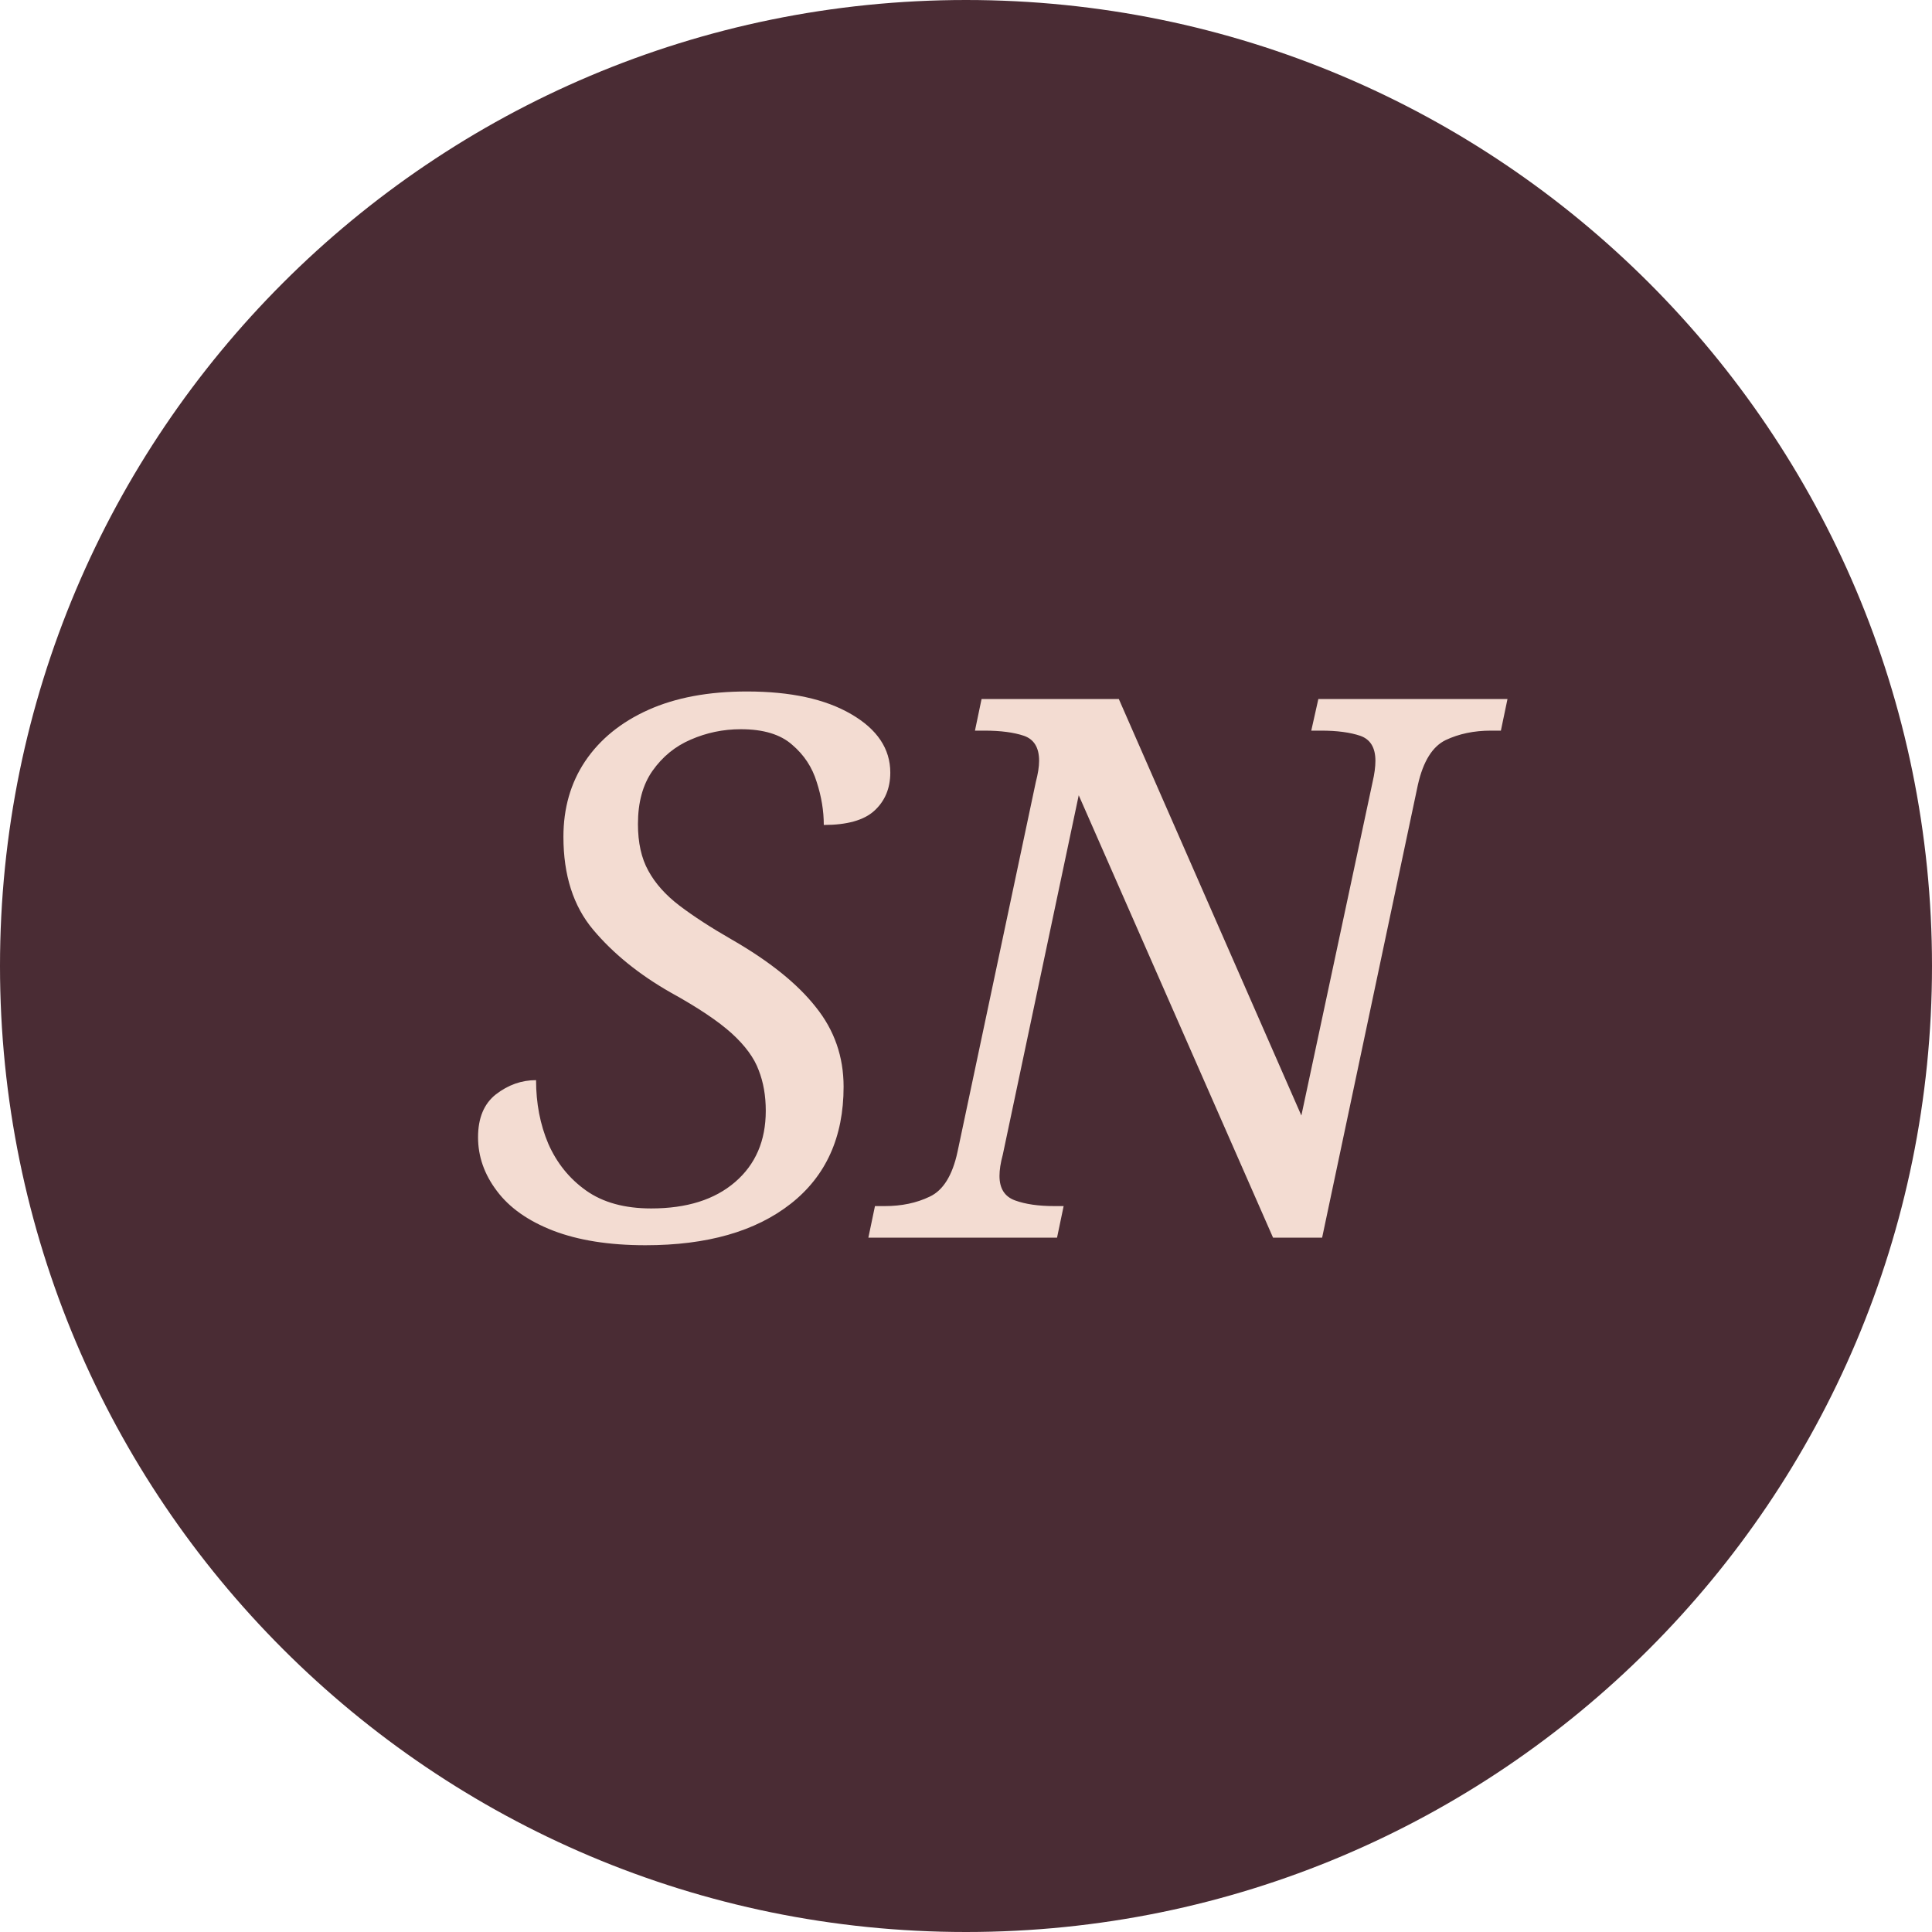
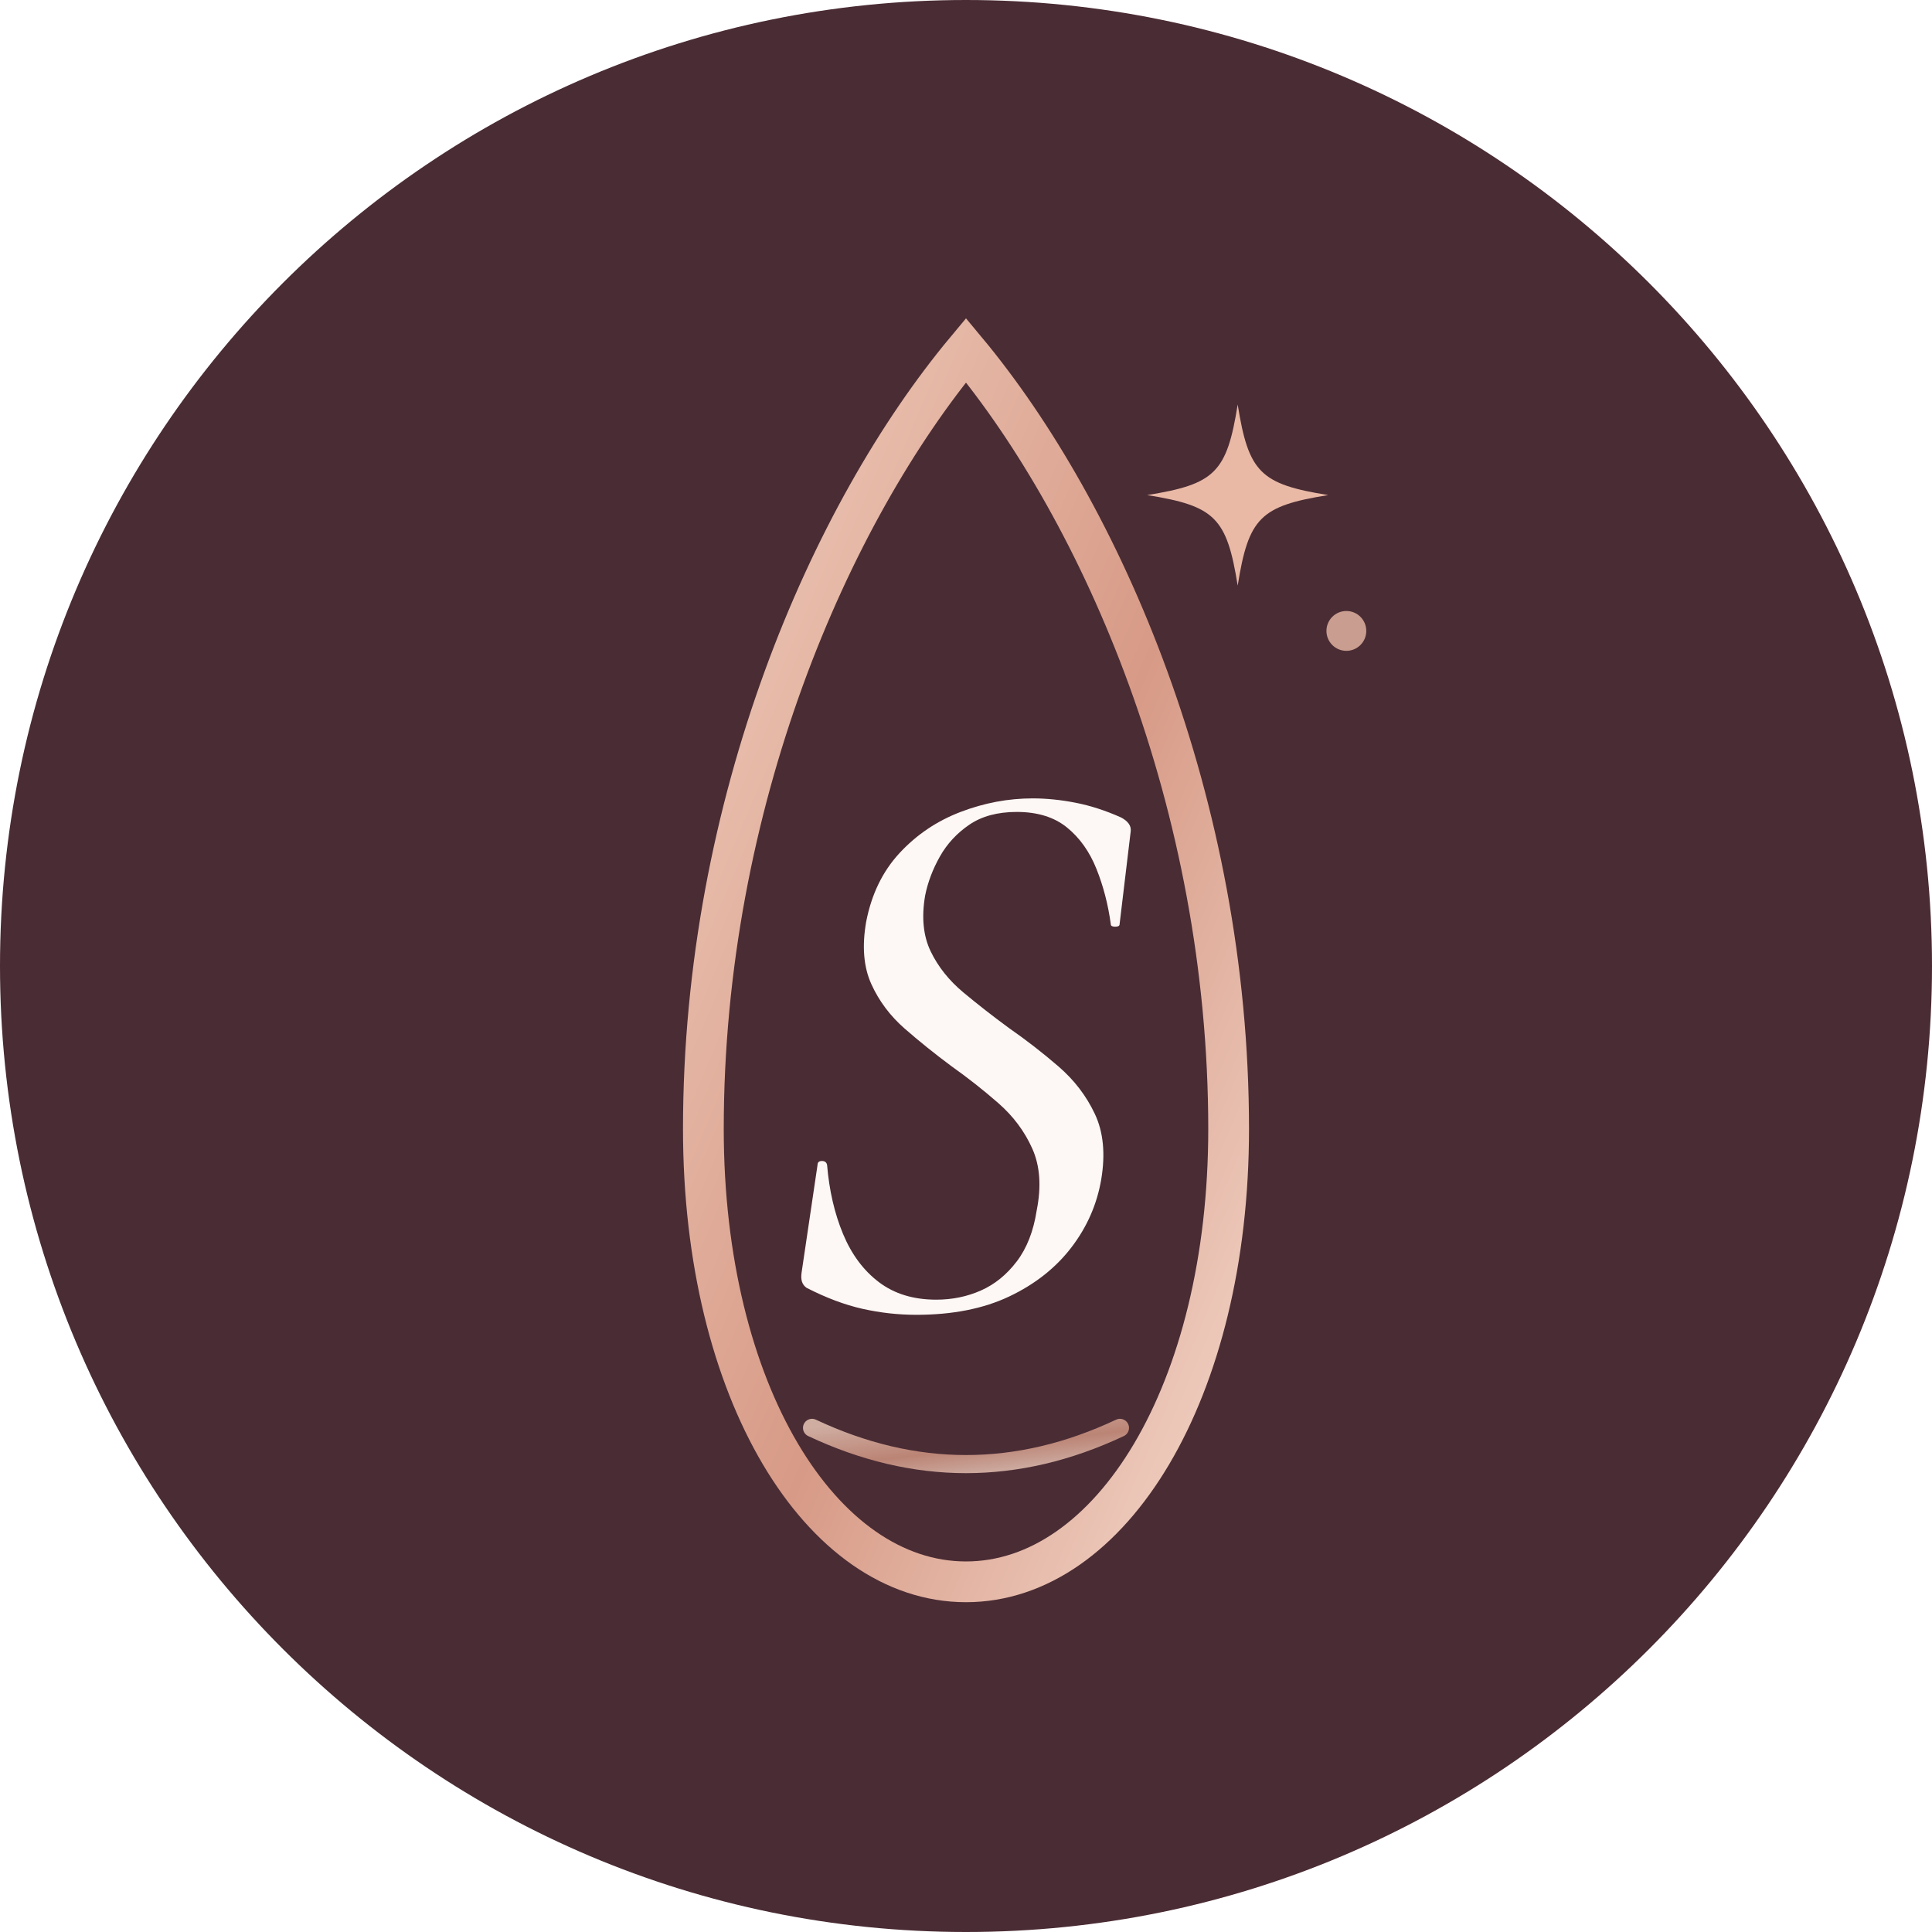
- <svg xmlns="http://www.w3.org/2000/svg" viewBox="0 0 64 64">
-   <circle cx="32" cy="32" r="32" fill="#4a2c34" />
-   <text x="32" y="41" text-anchor="middle" font-family="Georgia, serif" font-style="italic" font-size="25" fill="#f3dcd2">SN</text>
+ <svg xmlns="http://www.w3.org/2000/svg" viewBox="0 0 512 512" width="512" height="512" role="img" aria-label="Sofia Nails">
+   <defs>
+     <linearGradient id="g" x1="0" y1="0" x2="1" y2="1">
+       <stop offset="0" stop-color="#f0cdbd" />
+       <stop offset=".55" stop-color="#d79a86" />
+       <stop offset="1" stop-color="#f3d6c9" />
+     </linearGradient>
+   </defs>
+   <circle cx="256" cy="256" r="256" fill="#4a2c34" />
+   <g transform="translate(136 88) scale(2.4)">
+     <path d="M50 2C65 20 79 52 79 88C79 117 66 138 50 138C34 138 21 117 21 88C21 52 35 20 50 2Z" fill="none" stroke="url(#g)" stroke-width="4.5" />
+     <path d="M33 121Q50 129 67 121" fill="none" stroke="url(#g)" stroke-width="2" stroke-linecap="round" opacity=".8" />
+     <path d="M16.368 1.056Q13.376 1.056 10.428 0.396Q7.48 -0.264 4.224 -1.936Q3.872 -2.2 3.74 -2.596Q3.608 -2.992 3.696 -3.608L5.456 -15.488Q5.456 -15.928 5.94 -15.928Q6.424 -15.928 6.512 -15.488Q6.864 -11.264 8.272 -7.876Q9.68 -4.488 12.232 -2.552Q14.784 -0.616 18.568 -0.616Q21.208 -0.616 23.496 -1.628Q25.784 -2.64 27.456 -4.84Q29.128 -7.04 29.656 -10.472Q30.448 -14.432 29.172 -17.292Q27.896 -20.152 25.432 -22.308Q22.968 -24.464 20.24 -26.4Q17.512 -28.424 15.092 -30.536Q12.672 -32.648 11.396 -35.464Q10.12 -38.28 10.824 -42.328Q11.704 -46.904 14.52 -49.94Q17.336 -52.976 21.252 -54.472Q25.168 -55.968 29.216 -55.968Q31.504 -55.968 33.968 -55.484Q36.432 -55.0 38.984 -53.856Q40.128 -53.24 40.04 -52.36L38.808 -42.064Q38.808 -41.8 38.324 -41.8Q37.84 -41.8 37.84 -42.064Q37.4 -45.32 36.256 -48.18Q35.112 -51.04 33.0 -52.756Q30.888 -54.472 27.456 -54.472Q24.288 -54.472 22.22 -53.064Q20.152 -51.656 18.964 -49.544Q17.776 -47.432 17.336 -45.232Q16.72 -41.624 17.952 -39.072Q19.184 -36.52 21.56 -34.54Q23.936 -32.56 26.576 -30.624Q29.48 -28.6 32.076 -26.356Q34.672 -24.112 36.08 -21.12Q37.488 -18.128 36.784 -13.904Q36.08 -9.768 33.484 -6.38Q30.888 -2.992 26.62 -0.968Q22.352 1.056 16.368 1.056Z" transform="translate(28.15 107.46)" fill="#fdf8f5" />
+     <path d="M80 8C81.2 15.5 82.5 16.8 90 18C82.5 19.2 81.2 20.5 80 28C78.8 20.5 77.5 19.2 70 18C77.5 16.8 78.8 15.5 80 8Z" fill="#e9b9a6" />
+     <circle cx="92" cy="33" r="2.2" fill="#e9b9a6" opacity=".8" />
+   </g>
</svg>
